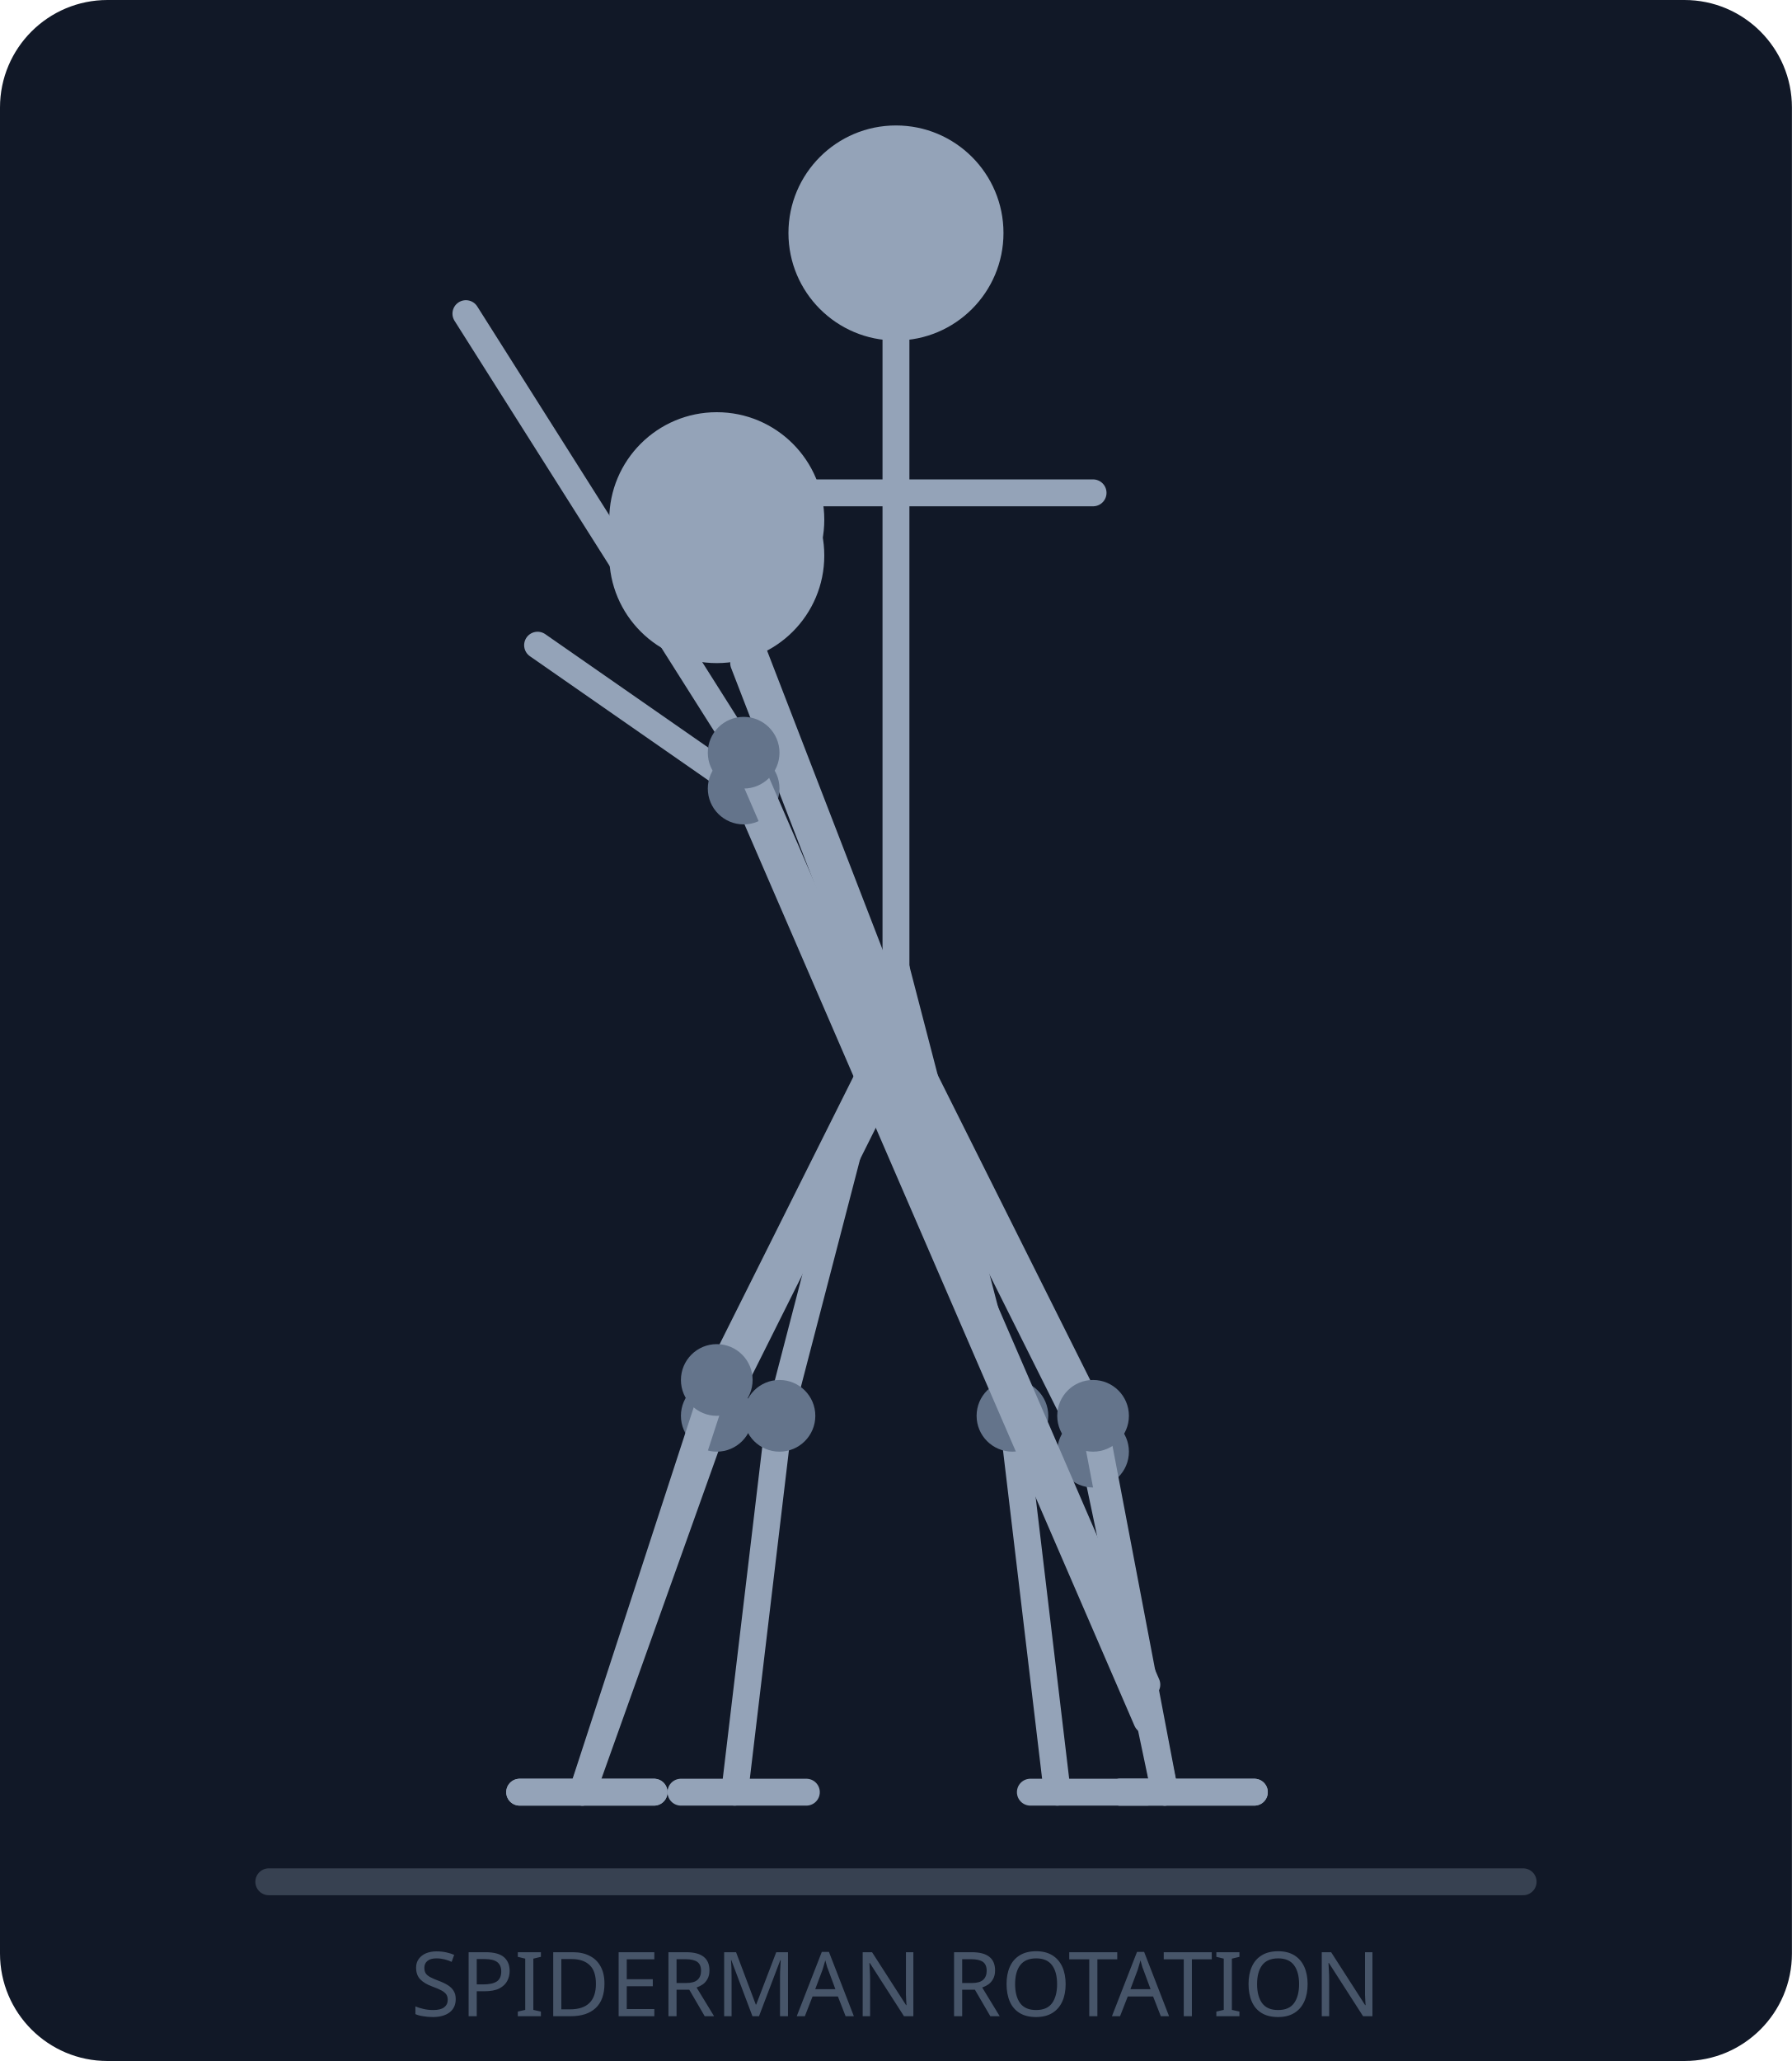
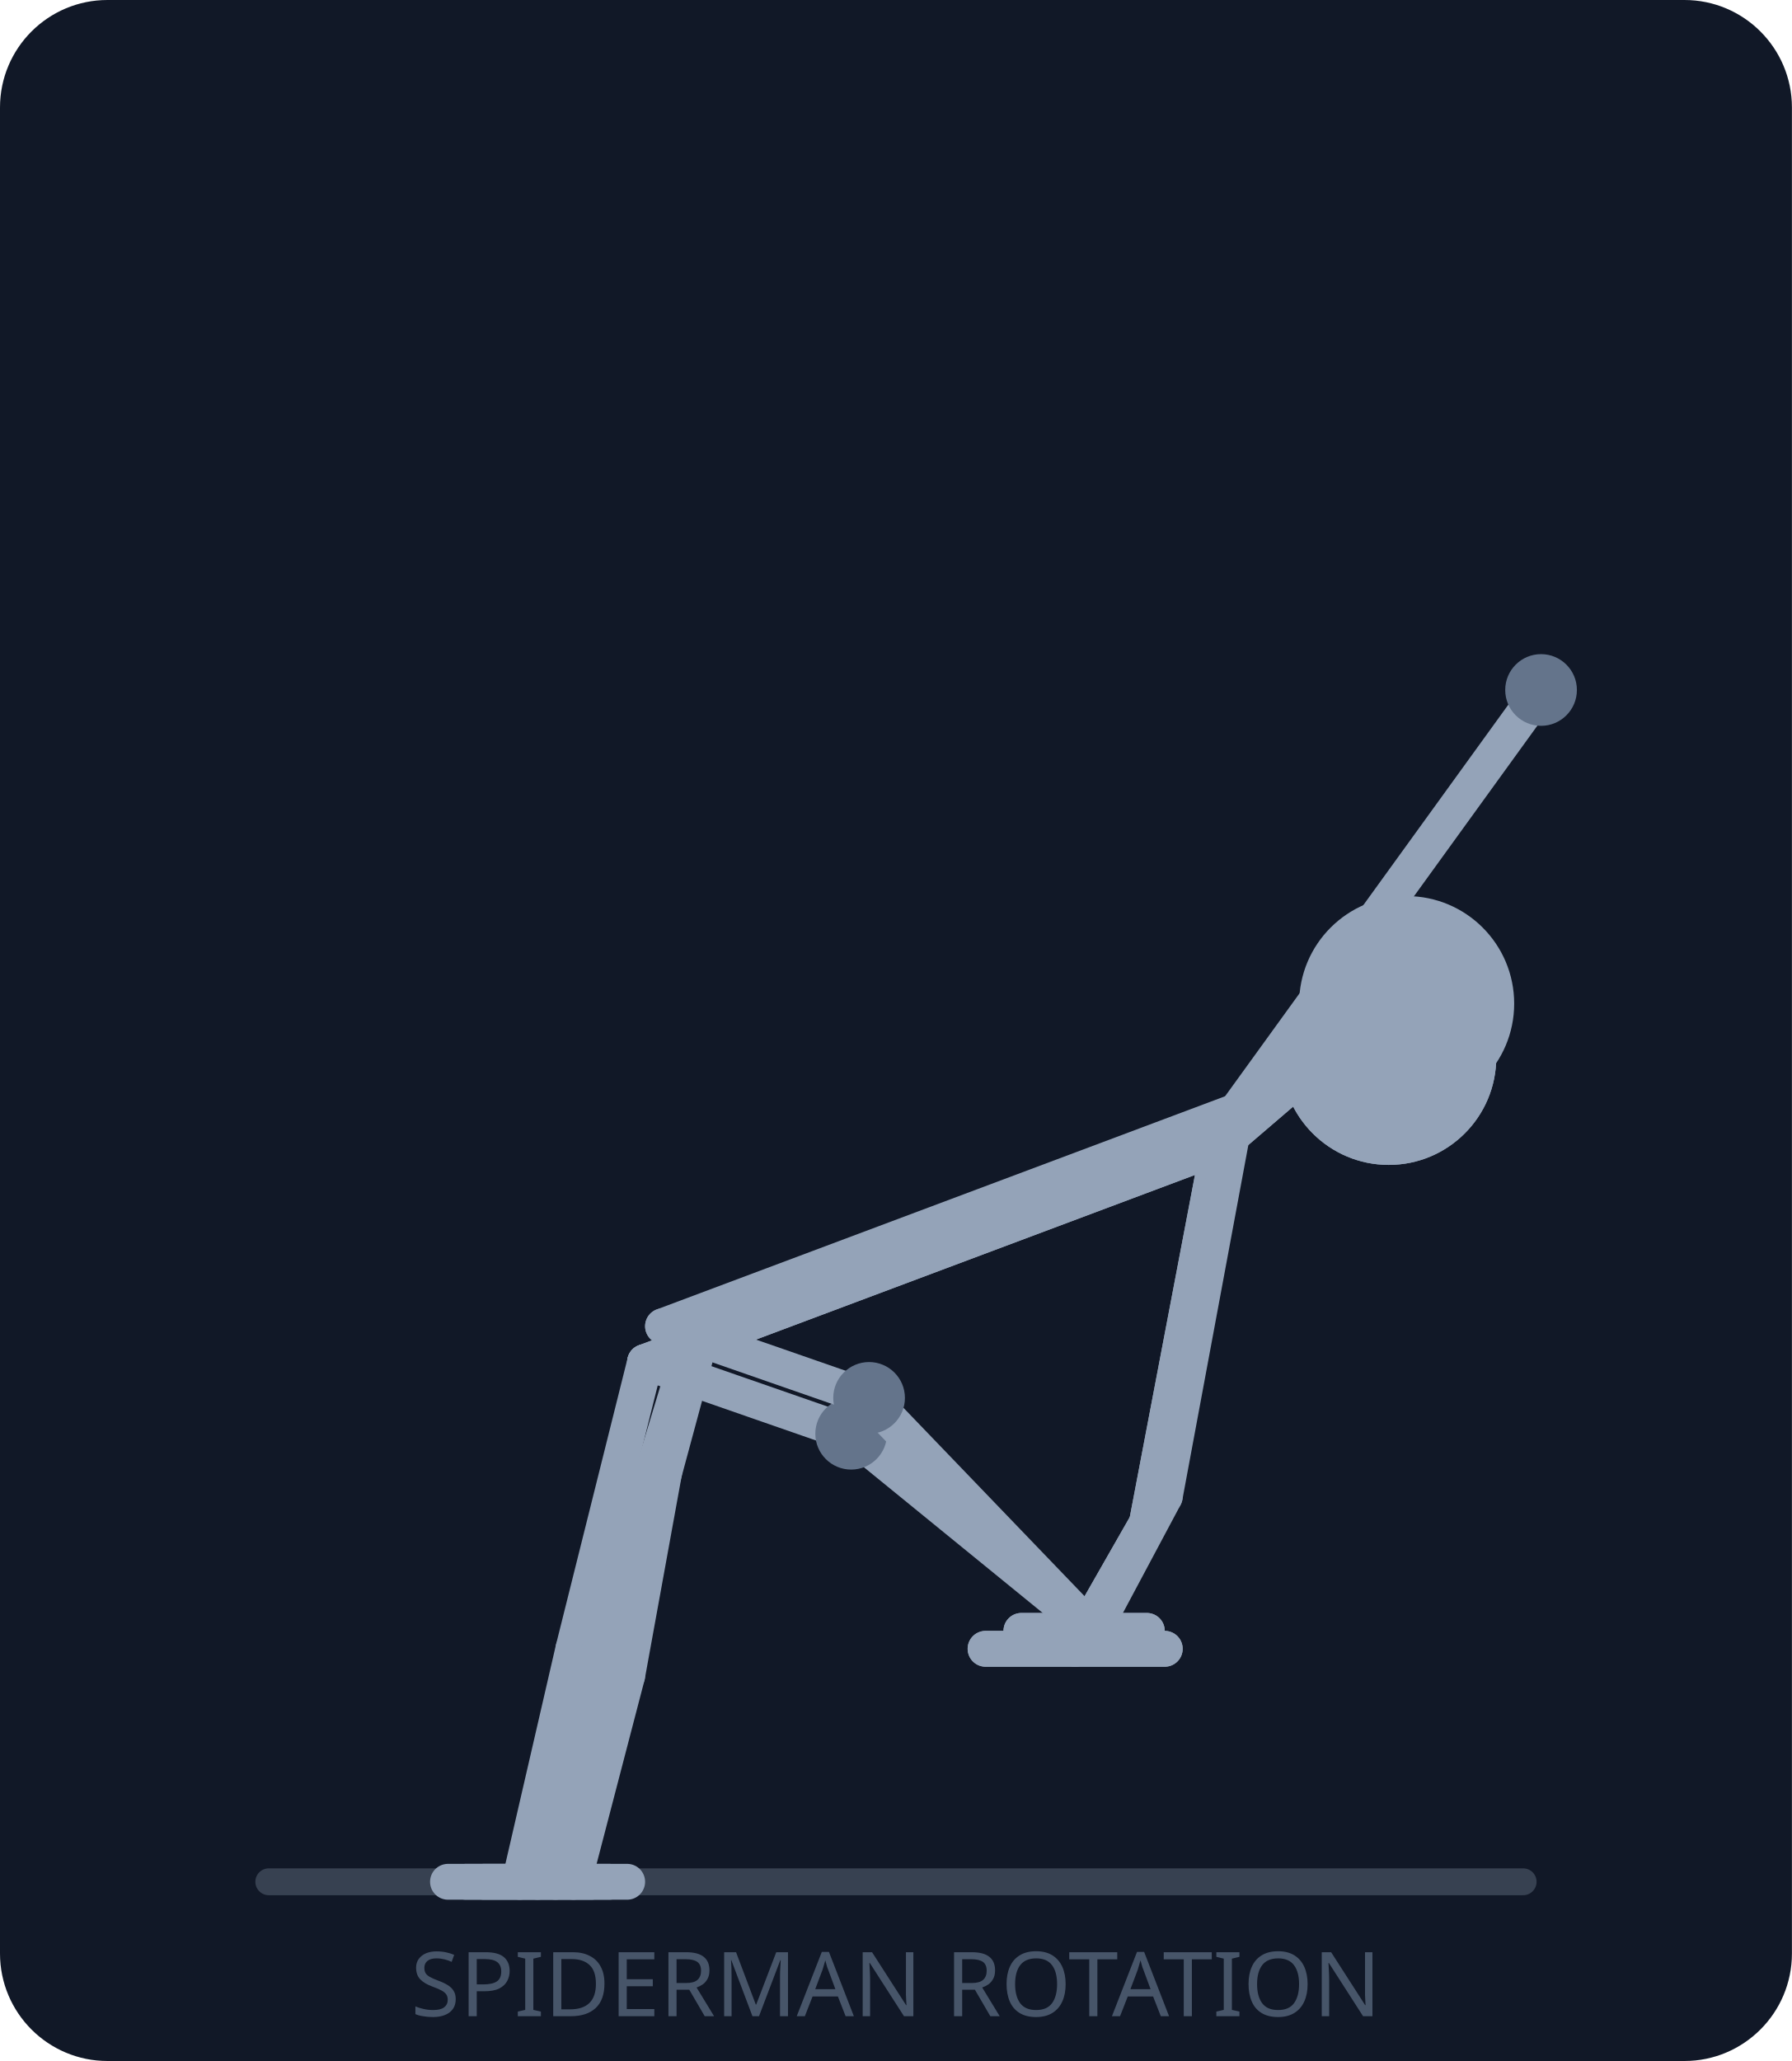
<svg xmlns="http://www.w3.org/2000/svg" viewBox="0 0 200 230">
  <rect width="200" height="230" fill="#111827" rx="12" />
  <style>
  .f1{animation:sh1 4s linear infinite}.f2{animation:sh2 4s linear infinite}.f3{animation:sh3 4s linear infinite}
  @keyframes sh1{0%,27%{opacity:1}33%,90%{opacity:0}100%{opacity:1}}
  @keyframes sh2{0%,33%{opacity:0}40%,60%{opacity:1}66%,100%{opacity:0}}
  @keyframes sh3{0%,66%{opacity:0}72%,93%{opacity:1}100%{opacity:0}}
</style>
  <line x1="30" y1="210" x2="170" y2="210" stroke="#374151" stroke-width="3" stroke-linecap="round" />
  <text x="100" y="225" text-anchor="middle" font-family="sans-serif" font-size="10" fill="#475569">SPIDERMAN ROTATION</text>
-   <g class="f1" stroke="#94a3b8" stroke-width="3" stroke-linecap="round" fill="none">
-     <circle cx="100" cy="26" r="12" fill="#94a3b8" stroke="none" />
-     <line x1="100" y1="38" x2="100" y2="108" />
-     <line x1="78" y1="55" x2="122" y2="55" />
-     <line x1="100" y1="108" x2="87" y2="158" />
-     <line x1="87" y1="158" x2="82" y2="200" />
-     <line x1="100" y1="108" x2="113" y2="158" />
-     <line x1="113" y1="158" x2="118" y2="200" />
-     <line x1="76" y1="200" x2="90" y2="200" />
-     <line x1="115" y1="200" x2="128" y2="200" />
-     <circle cx="87" cy="158" r="4" fill="#64748b" stroke="none" />
-     <circle cx="113" cy="158" r="4" fill="#64748b" stroke="none" />
+   <g class="f1" stroke="#94a3b8" stroke-width="4" stroke-linecap="round" fill="none">
+     <circle cx="155" cy="118" r="12" fill="#94a3b8" stroke="none" />
+     <line x1="143" y1="122" x2="136" y2="128" />
+     <line x1="136" y1="128" x2="72" y2="152" />
+     <line x1="136" y1="128" x2="128" y2="170" />
+     <line x1="128" y1="170" x2="120" y2="184" />
+     <line x1="110" y1="184" x2="130" y2="184" />
+     <line x1="72" y1="152" x2="64" y2="184" />
+     <line x1="64" y1="184" x2="58" y2="210" />
+     <line x1="50" y1="210" x2="66" y2="210" />
+     <line x1="76" y1="154" x2="70" y2="187" />
+     <line x1="70" y1="187" x2="64" y2="210" />
  </g>
-   <g class="f2" stroke="#94a3b8" stroke-width="3" stroke-linecap="round" fill="none">
-     <circle cx="80" cy="62" r="12" fill="#94a3b8" stroke="none" />
-     <line x1="83" y1="74" x2="100" y2="118" />
-     <line x1="83" y1="88" x2="128" y2="192" />
-     <line x1="83" y1="88" x2="60" y2="72" />
-     <line x1="100" y1="118" x2="122" y2="162" />
-     <line x1="122" y1="162" x2="130" y2="200" />
-     <line x1="100" y1="118" x2="80" y2="158" />
-     <line x1="80" y1="158" x2="65" y2="200" />
-     <line x1="125" y1="200" x2="140" y2="200" />
-     <line x1="58" y1="200" x2="73" y2="200" />
-     <circle cx="83" cy="88" r="4" fill="#64748b" stroke="none" />
-     <circle cx="122" cy="162" r="4" fill="#64748b" stroke="none" />
-     <circle cx="80" cy="158" r="4" fill="#64748b" stroke="none" />
+   <g class="f2" stroke="#94a3b8" stroke-width="4" stroke-linecap="round" fill="none">
+     <circle cx="155" cy="118" r="12" fill="#94a3b8" stroke="none" />
+     <line x1="143" y1="122" x2="136" y2="128" />
+     <line x1="136" y1="128" x2="72" y2="152" />
+     <line x1="136" y1="128" x2="128" y2="170" />
+     <line x1="128" y1="170" x2="120" y2="184" />
+     <line x1="110" y1="184" x2="130" y2="184" />
+     <line x1="72" y1="152" x2="95" y2="160" />
+     <line x1="95" y1="160" x2="122" y2="182" />
+     <line x1="114" y1="182" x2="128" y2="182" />
+     <circle cx="95" cy="160" r="4" fill="#64748b" stroke="none" />
+     <line x1="76" y1="154" x2="66" y2="187" />
+     <line x1="66" y1="187" x2="60" y2="210" />
+     <line x1="52" y1="210" x2="68" y2="210" />
  </g>
-   <g class="f3" stroke="#94a3b8" stroke-width="3" stroke-linecap="round" fill="none">
-     <circle cx="80" cy="58" r="12" fill="#94a3b8" stroke="none" />
-     <line x1="83" y1="70" x2="100" y2="114" />
-     <line x1="83" y1="84" x2="128" y2="188" />
-     <line x1="83" y1="84" x2="52" y2="35" />
-     <line x1="100" y1="114" x2="122" y2="158" />
-     <line x1="122" y1="158" x2="130" y2="200" />
-     <line x1="100" y1="114" x2="80" y2="154" />
-     <line x1="80" y1="154" x2="65" y2="200" />
-     <line x1="125" y1="200" x2="140" y2="200" />
-     <line x1="58" y1="200" x2="73" y2="200" />
-     <circle cx="83" cy="84" r="4" fill="#64748b" stroke="none" />
-     <circle cx="122" cy="158" r="4" fill="#64748b" stroke="none" />
-     <circle cx="80" cy="154" r="4" fill="#64748b" stroke="none" />
+   <g class="f3" stroke="#94a3b8" stroke-width="4" stroke-linecap="round" fill="none">
+     <circle cx="157" cy="112" r="12" fill="#94a3b8" stroke="none" />
+     <line x1="145" y1="117" x2="138" y2="124" />
+     <line x1="138" y1="124" x2="74" y2="148" />
+     <line x1="138" y1="124" x2="130" y2="167" />
+     <line x1="130" y1="167" x2="122" y2="182" />
+     <line x1="114" y1="182" x2="128" y2="182" />
+     <line x1="138" y1="124" x2="172" y2="77" />
+     <circle cx="172" cy="77" r="4" fill="#64748b" stroke="none" />
+     <line x1="74" y1="148" x2="97" y2="156" />
+     <line x1="97" y1="156" x2="122" y2="182" />
+     <circle cx="97" cy="156" r="4" fill="#64748b" stroke="none" />
+     <line x1="78" y1="150" x2="68" y2="187" />
+     <line x1="68" y1="187" x2="62" y2="210" />
+     <line x1="54" y1="210" x2="70" y2="210" />
  </g>
</svg>
